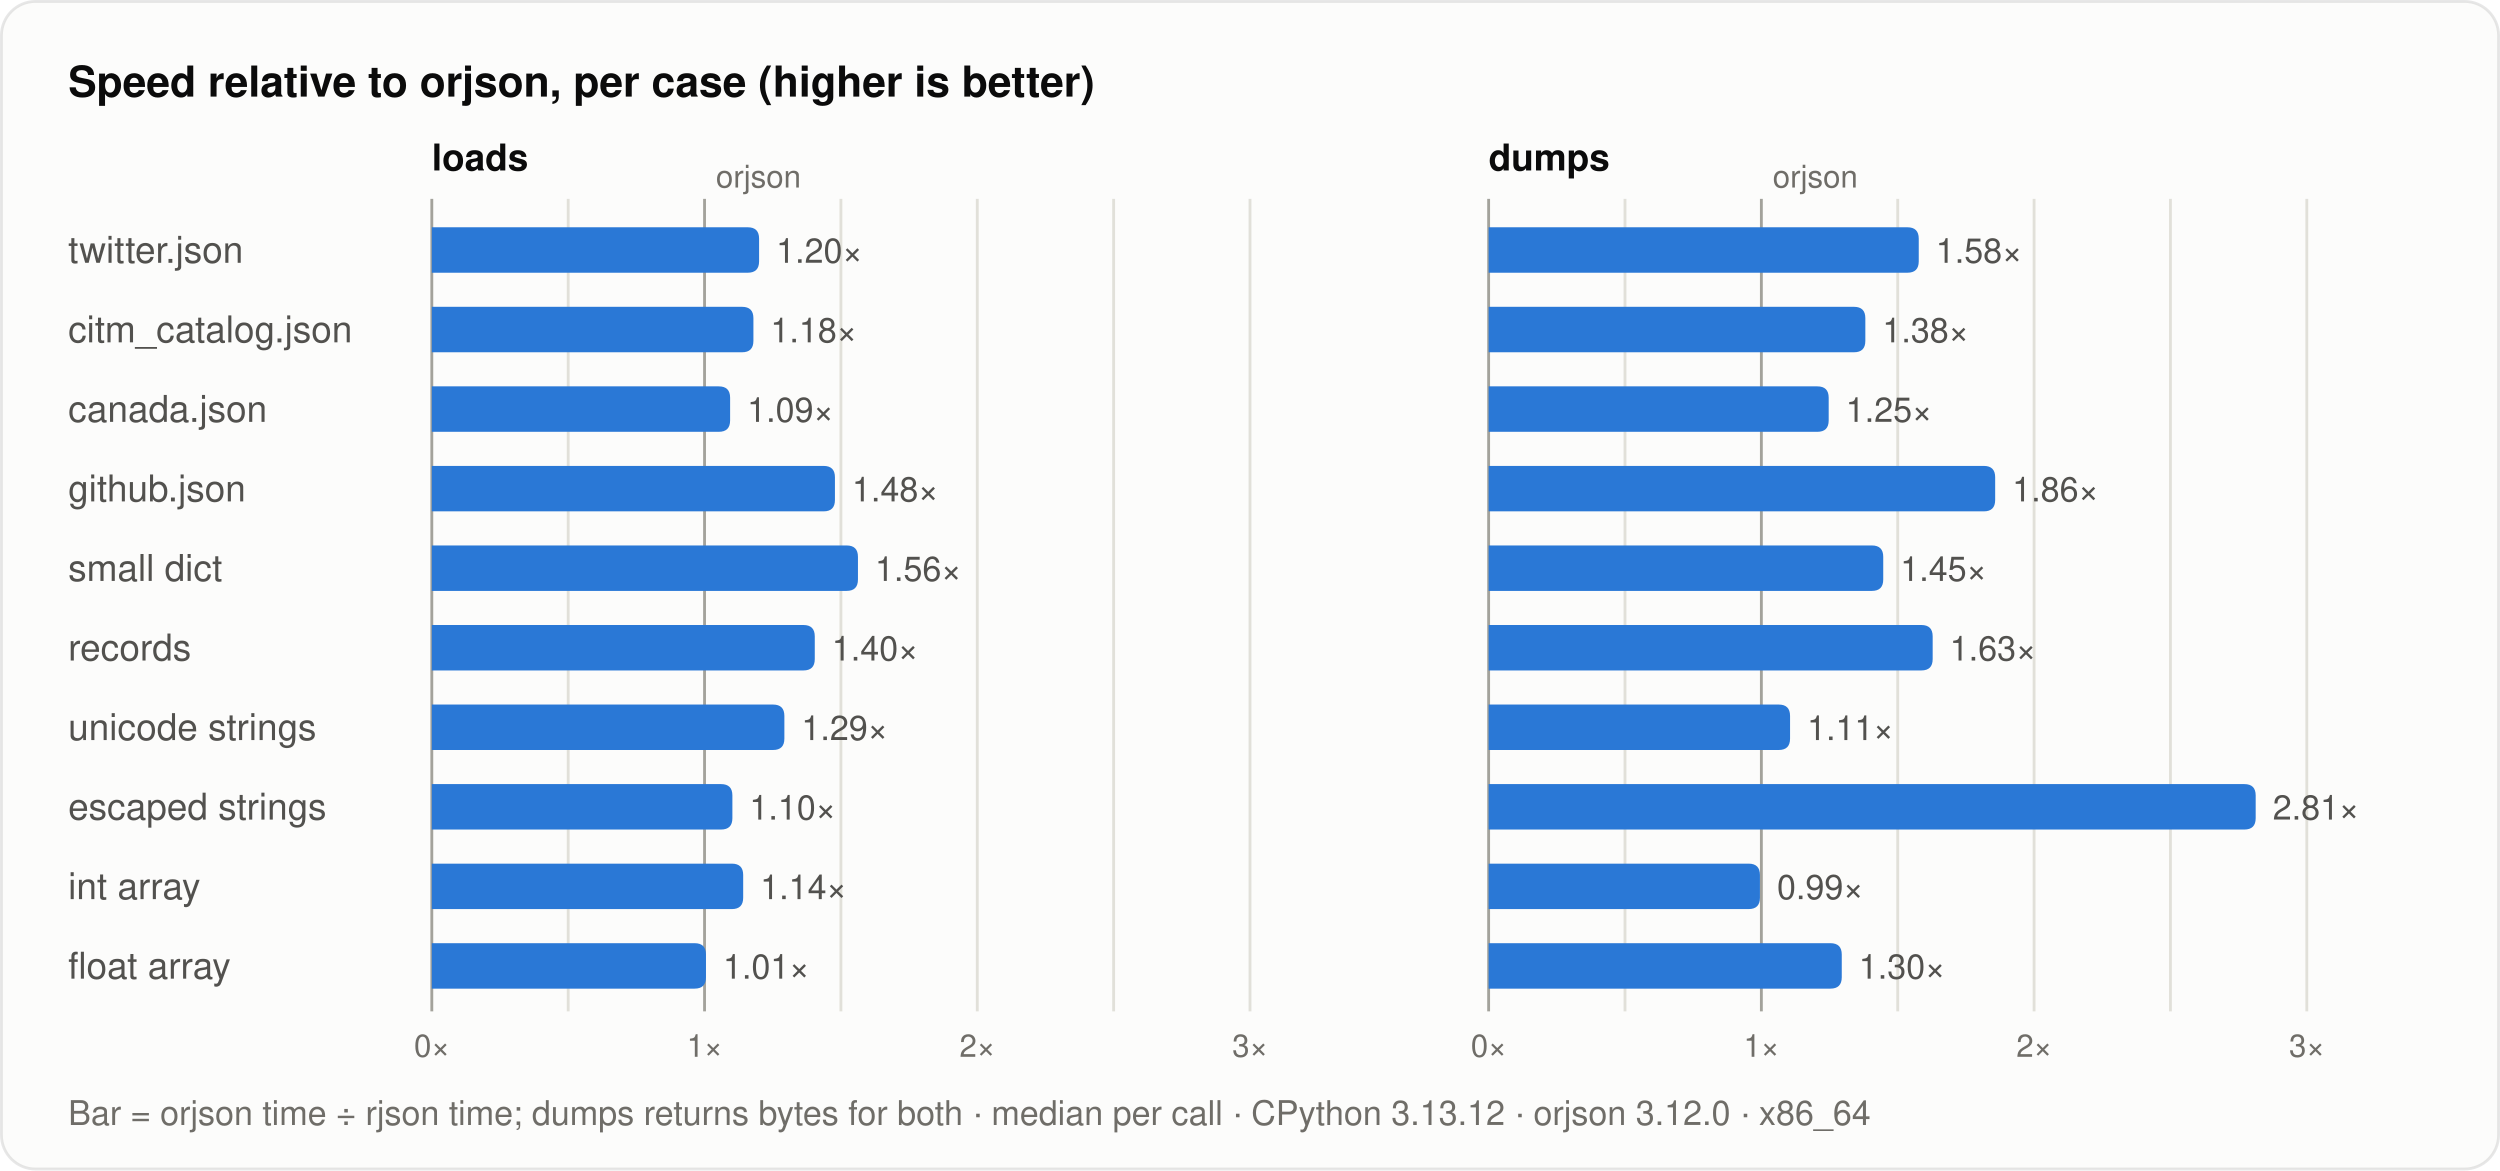
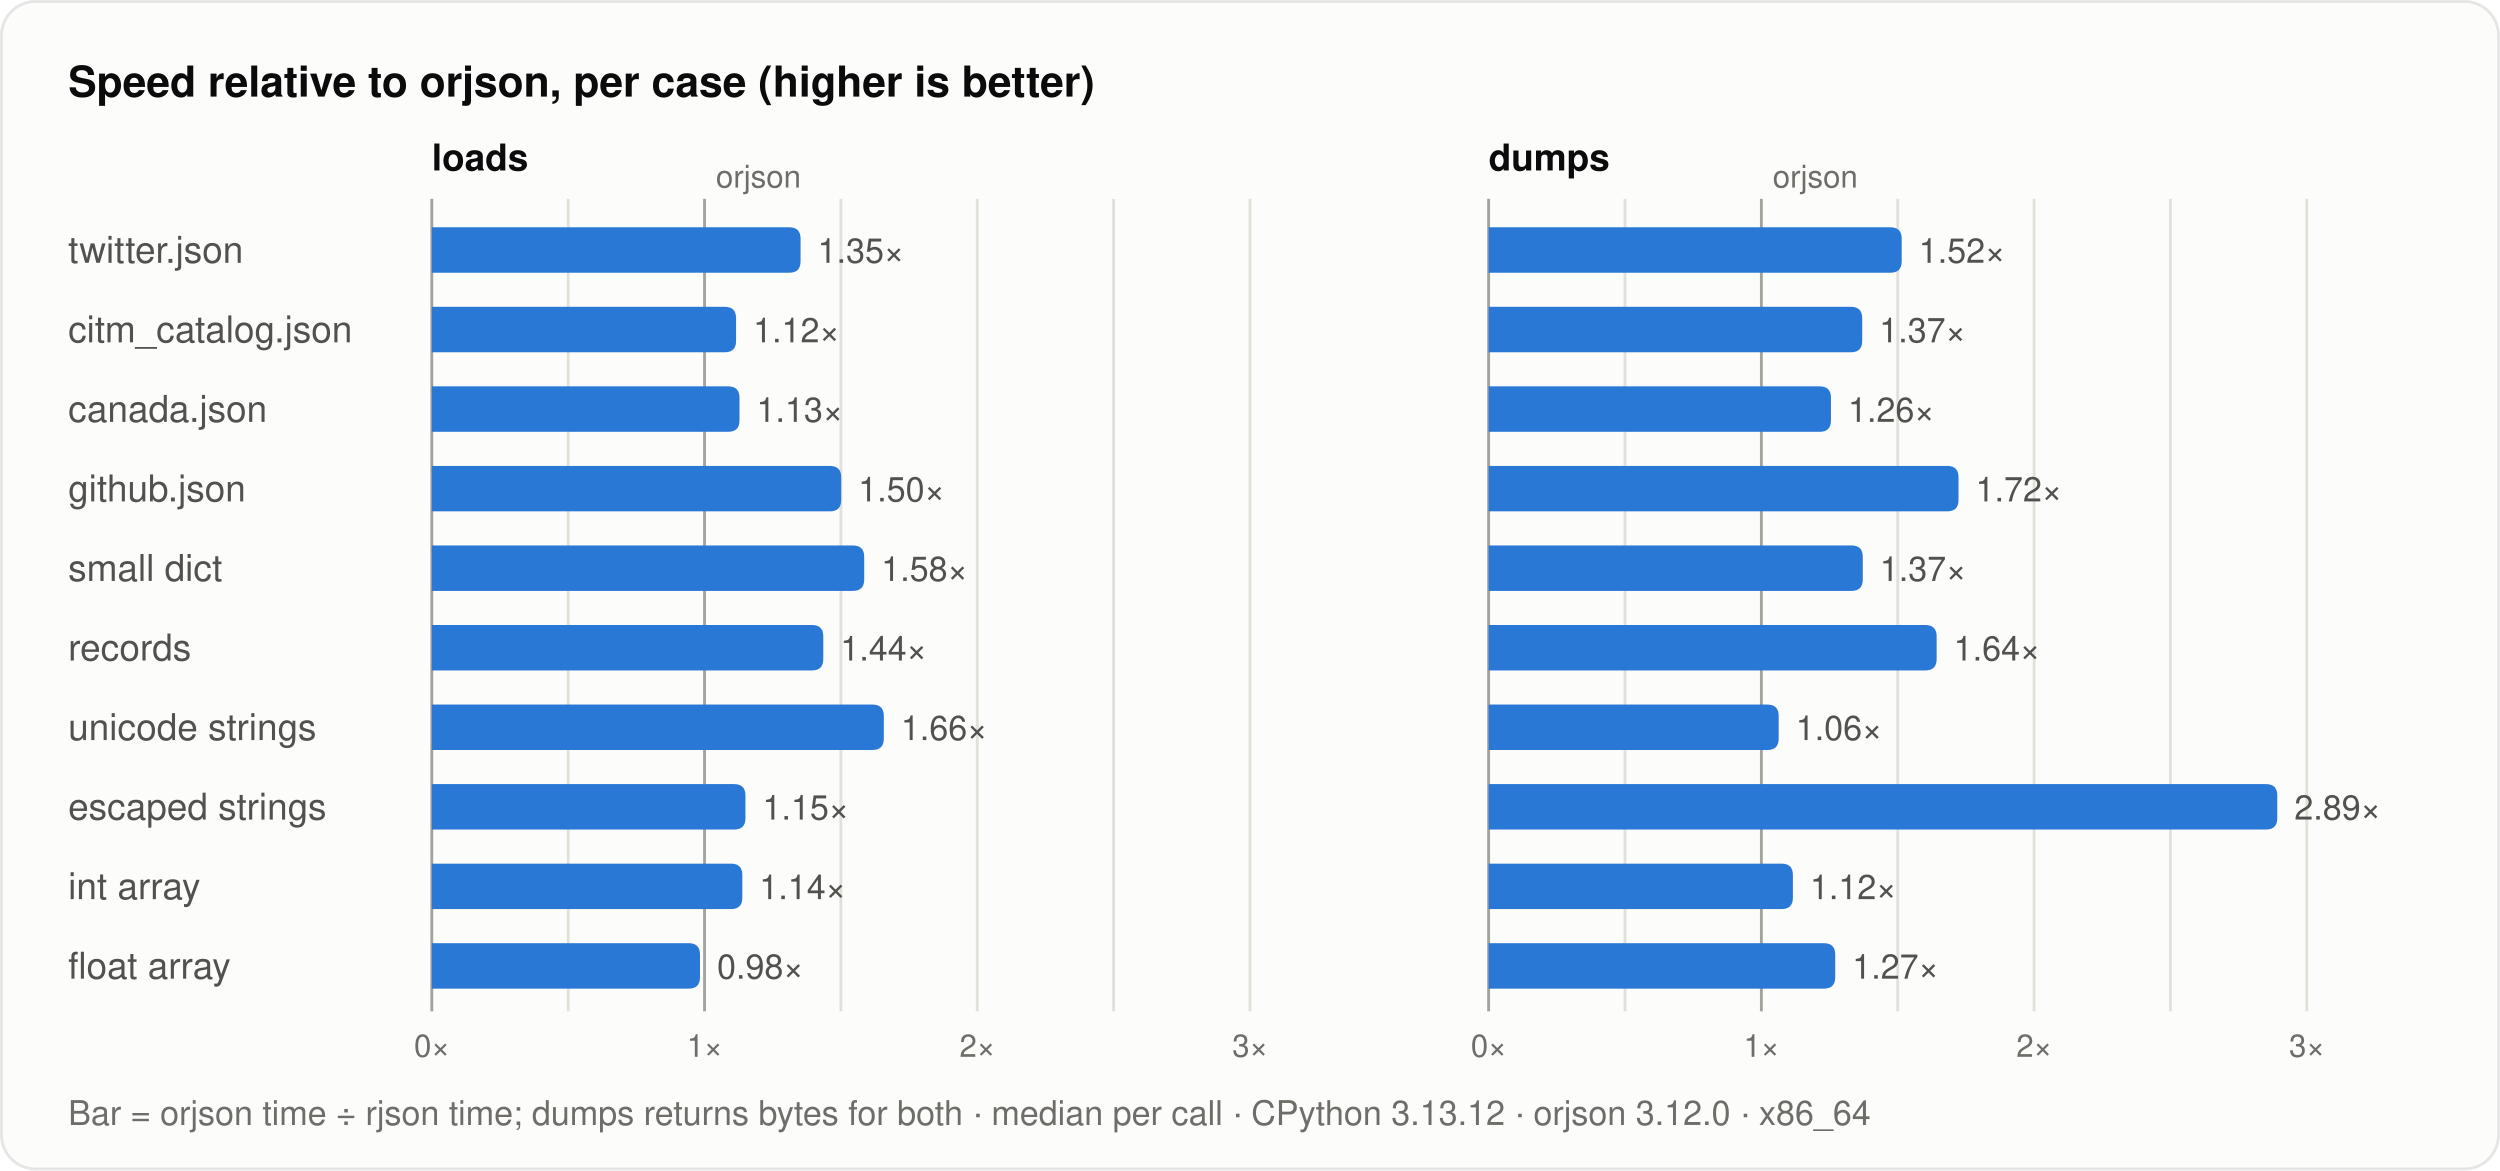
<svg xmlns="http://www.w3.org/2000/svg" width="880" height="412" viewBox="0 0 880 412" role="img" aria-label="rjson speed relative to orjson per benchmark case, loads and dumps">
  <rect x="0.5" y="0.5" width="879" height="411" rx="12" fill="#fcfcfb" stroke="rgba(11,11,11,0.10)" />
  <text x="24.0" y="34.0" font-family="system-ui, -apple-system, &quot;Segoe UI&quot;, Helvetica, Arial, sans-serif" font-size="15" font-weight="600" fill="#0b0b0b" text-anchor="start">Speed relative to orjson, per case (higher is better)</text>
  <text x="24.0" y="92.5" font-family="system-ui, -apple-system, &quot;Segoe UI&quot;, Helvetica, Arial, sans-serif" font-size="13" font-weight="400" fill="#52514e" text-anchor="start">twitter.json</text>
  <text x="24.0" y="120.5" font-family="system-ui, -apple-system, &quot;Segoe UI&quot;, Helvetica, Arial, sans-serif" font-size="13" font-weight="400" fill="#52514e" text-anchor="start">citm_catalog.json</text>
  <text x="24.0" y="148.5" font-family="system-ui, -apple-system, &quot;Segoe UI&quot;, Helvetica, Arial, sans-serif" font-size="13" font-weight="400" fill="#52514e" text-anchor="start">canada.json</text>
  <text x="24.0" y="176.5" font-family="system-ui, -apple-system, &quot;Segoe UI&quot;, Helvetica, Arial, sans-serif" font-size="13" font-weight="400" fill="#52514e" text-anchor="start">github.json</text>
  <text x="24.0" y="204.5" font-family="system-ui, -apple-system, &quot;Segoe UI&quot;, Helvetica, Arial, sans-serif" font-size="13" font-weight="400" fill="#52514e" text-anchor="start">small dict</text>
  <text x="24.0" y="232.5" font-family="system-ui, -apple-system, &quot;Segoe UI&quot;, Helvetica, Arial, sans-serif" font-size="13" font-weight="400" fill="#52514e" text-anchor="start">records</text>
  <text x="24.0" y="260.5" font-family="system-ui, -apple-system, &quot;Segoe UI&quot;, Helvetica, Arial, sans-serif" font-size="13" font-weight="400" fill="#52514e" text-anchor="start">unicode strings</text>
  <text x="24.0" y="288.5" font-family="system-ui, -apple-system, &quot;Segoe UI&quot;, Helvetica, Arial, sans-serif" font-size="13" font-weight="400" fill="#52514e" text-anchor="start">escaped strings</text>
  <text x="24.0" y="316.5" font-family="system-ui, -apple-system, &quot;Segoe UI&quot;, Helvetica, Arial, sans-serif" font-size="13" font-weight="400" fill="#52514e" text-anchor="start">int array</text>
  <text x="24.0" y="344.5" font-family="system-ui, -apple-system, &quot;Segoe UI&quot;, Helvetica, Arial, sans-serif" font-size="13" font-weight="400" fill="#52514e" text-anchor="start">float array</text>
  <text x="152.0" y="60.0" font-family="system-ui, -apple-system, &quot;Segoe UI&quot;, Helvetica, Arial, sans-serif" font-size="13" font-weight="600" fill="#0b0b0b" text-anchor="start">loads</text>
  <line x1="152.0" y1="70" x2="152.0" y2="356" stroke="#a3a29b" stroke-width="1" />
  <text x="152.0" y="372.0" font-family="system-ui, -apple-system, &quot;Segoe UI&quot;, Helvetica, Arial, sans-serif" font-size="11" font-weight="400" fill="#6f6d68" text-anchor="middle" style="font-variant-numeric: tabular-nums">0×</text>
  <line x1="200.0" y1="70" x2="200.0" y2="356" stroke="#e1e0d9" stroke-width="1" />
  <line x1="248.0" y1="70" x2="248.0" y2="356" stroke="#a3a29b" stroke-width="1" />
  <text x="248.0" y="372.0" font-family="system-ui, -apple-system, &quot;Segoe UI&quot;, Helvetica, Arial, sans-serif" font-size="11" font-weight="400" fill="#6f6d68" text-anchor="middle" style="font-variant-numeric: tabular-nums">1×</text>
  <line x1="296.0" y1="70" x2="296.0" y2="356" stroke="#e1e0d9" stroke-width="1" />
  <line x1="344.0" y1="70" x2="344.0" y2="356" stroke="#e1e0d9" stroke-width="1" />
  <text x="344.0" y="372.0" font-family="system-ui, -apple-system, &quot;Segoe UI&quot;, Helvetica, Arial, sans-serif" font-size="11" font-weight="400" fill="#6f6d68" text-anchor="middle" style="font-variant-numeric: tabular-nums">2×</text>
  <line x1="392.0" y1="70" x2="392.0" y2="356" stroke="#e1e0d9" stroke-width="1" />
  <line x1="440.0" y1="70" x2="440.0" y2="356" stroke="#e1e0d9" stroke-width="1" />
  <text x="440.0" y="372.0" font-family="system-ui, -apple-system, &quot;Segoe UI&quot;, Helvetica, Arial, sans-serif" font-size="11" font-weight="400" fill="#6f6d68" text-anchor="middle" style="font-variant-numeric: tabular-nums">3×</text>
  <text x="252.0" y="66.0" font-family="system-ui, -apple-system, &quot;Segoe UI&quot;, Helvetica, Arial, sans-serif" font-size="11" font-weight="400" fill="#6f6d68" text-anchor="start">orjson</text>
-   <path d="M152.0,80.0 H263.2 Q267.2,80.0 267.2,84.0 V92.0 Q267.2,96.0 263.2,96.0 H152.0 Z" fill="#2a78d6" />
-   <text x="273.2" y="92.5" font-family="system-ui, -apple-system, &quot;Segoe UI&quot;, Helvetica, Arial, sans-serif" font-size="12" font-weight="400" fill="#52514e" text-anchor="start" style="font-variant-numeric: tabular-nums">1.20×</text>
-   <path d="M152.0,108.0 H261.2 Q265.2,108.0 265.2,112.0 V120.0 Q265.2,124.0 261.2,124.0 H152.0 Z" fill="#2a78d6" />
-   <text x="271.2" y="120.5" font-family="system-ui, -apple-system, &quot;Segoe UI&quot;, Helvetica, Arial, sans-serif" font-size="12" font-weight="400" fill="#52514e" text-anchor="start" style="font-variant-numeric: tabular-nums">1.18×</text>
-   <path d="M152.0,136.0 H253.0 Q257.0,136.0 257.0,140.0 V148.0 Q257.0,152.0 253.0,152.0 H152.0 Z" fill="#2a78d6" />
-   <text x="263.0" y="148.5" font-family="system-ui, -apple-system, &quot;Segoe UI&quot;, Helvetica, Arial, sans-serif" font-size="12" font-weight="400" fill="#52514e" text-anchor="start" style="font-variant-numeric: tabular-nums">1.09×</text>
-   <path d="M152.0,164.0 H289.9 Q293.9,164.0 293.9,168.0 V176.0 Q293.9,180.0 289.9,180.0 H152.0 Z" fill="#2a78d6" />
-   <text x="299.9" y="176.5" font-family="system-ui, -apple-system, &quot;Segoe UI&quot;, Helvetica, Arial, sans-serif" font-size="12" font-weight="400" fill="#52514e" text-anchor="start" style="font-variant-numeric: tabular-nums">1.48×</text>
-   <path d="M152.0,192.0 H298.0 Q302.0,192.0 302.0,196.0 V204.0 Q302.0,208.0 298.0,208.0 H152.0 Z" fill="#2a78d6" />
-   <text x="308.0" y="204.5" font-family="system-ui, -apple-system, &quot;Segoe UI&quot;, Helvetica, Arial, sans-serif" font-size="12" font-weight="400" fill="#52514e" text-anchor="start" style="font-variant-numeric: tabular-nums">1.56×</text>
-   <path d="M152.0,220.0 H282.8 Q286.8,220.0 286.8,224.0 V232.0 Q286.8,236.0 282.8,236.0 H152.0 Z" fill="#2a78d6" />
-   <text x="292.8" y="232.5" font-family="system-ui, -apple-system, &quot;Segoe UI&quot;, Helvetica, Arial, sans-serif" font-size="12" font-weight="400" fill="#52514e" text-anchor="start" style="font-variant-numeric: tabular-nums">1.40×</text>
-   <path d="M152.0,248.0 H272.1 Q276.1,248.0 276.1,252.0 V260.0 Q276.1,264.0 272.1,264.0 H152.0 Z" fill="#2a78d6" />
-   <text x="282.1" y="260.5" font-family="system-ui, -apple-system, &quot;Segoe UI&quot;, Helvetica, Arial, sans-serif" font-size="12" font-weight="400" fill="#52514e" text-anchor="start" style="font-variant-numeric: tabular-nums">1.29×</text>
-   <path d="M152.0,276.0 H253.8 Q257.8,276.0 257.8,280.0 V288.0 Q257.8,292.0 253.8,292.0 H152.0 Z" fill="#2a78d6" />
-   <text x="263.8" y="288.5" font-family="system-ui, -apple-system, &quot;Segoe UI&quot;, Helvetica, Arial, sans-serif" font-size="12" font-weight="400" fill="#52514e" text-anchor="start" style="font-variant-numeric: tabular-nums">1.10×</text>
-   <path d="M152.0,304.0 H257.6 Q261.6,304.0 261.6,308.0 V316.0 Q261.6,320.0 257.6,320.0 H152.0 Z" fill="#2a78d6" />
-   <text x="267.6" y="316.5" font-family="system-ui, -apple-system, &quot;Segoe UI&quot;, Helvetica, Arial, sans-serif" font-size="12" font-weight="400" fill="#52514e" text-anchor="start" style="font-variant-numeric: tabular-nums">1.14×</text>
-   <path d="M152.0,332.0 H244.5 Q248.5,332.0 248.5,336.0 V344.0 Q248.5,348.0 244.5,348.0 H152.0 Z" fill="#2a78d6" />
-   <text x="254.5" y="344.5" font-family="system-ui, -apple-system, &quot;Segoe UI&quot;, Helvetica, Arial, sans-serif" font-size="12" font-weight="400" fill="#52514e" text-anchor="start" style="font-variant-numeric: tabular-nums">1.01×</text>
+   <path d="M152.0,80.0 H277.8 Q281.8,80.0 281.8,84.0 V92.0 Q281.8,96.0 277.8,96.0 H152.0 Z" fill="#2a78d6" />
+   <text x="287.8" y="92.5" font-family="system-ui, -apple-system, &quot;Segoe UI&quot;, Helvetica, Arial, sans-serif" font-size="12" font-weight="400" fill="#52514e" text-anchor="start" style="font-variant-numeric: tabular-nums">1.35×</text>
+   <path d="M152.0,108.0 H255.1 Q259.1,108.0 259.1,112.0 V120.0 Q259.1,124.0 255.1,124.0 H152.0 Z" fill="#2a78d6" />
+   <text x="265.1" y="120.5" font-family="system-ui, -apple-system, &quot;Segoe UI&quot;, Helvetica, Arial, sans-serif" font-size="12" font-weight="400" fill="#52514e" text-anchor="start" style="font-variant-numeric: tabular-nums">1.12×</text>
+   <path d="M152.0,136.0 H256.3 Q260.3,136.0 260.3,140.0 V148.0 Q260.3,152.0 256.3,152.0 H152.0 Z" fill="#2a78d6" />
+   <text x="266.3" y="148.5" font-family="system-ui, -apple-system, &quot;Segoe UI&quot;, Helvetica, Arial, sans-serif" font-size="12" font-weight="400" fill="#52514e" text-anchor="start" style="font-variant-numeric: tabular-nums">1.13×</text>
+   <path d="M152.0,164.0 H292.1 Q296.1,164.0 296.1,168.0 V176.0 Q296.1,180.0 292.1,180.0 H152.0 Z" fill="#2a78d6" />
+   <text x="302.1" y="176.5" font-family="system-ui, -apple-system, &quot;Segoe UI&quot;, Helvetica, Arial, sans-serif" font-size="12" font-weight="400" fill="#52514e" text-anchor="start" style="font-variant-numeric: tabular-nums">1.50×</text>
+   <path d="M152.0,192.0 H300.2 Q304.2,192.0 304.2,196.0 V204.0 Q304.2,208.0 300.2,208.0 H152.0 Z" fill="#2a78d6" />
+   <text x="310.2" y="204.5" font-family="system-ui, -apple-system, &quot;Segoe UI&quot;, Helvetica, Arial, sans-serif" font-size="12" font-weight="400" fill="#52514e" text-anchor="start" style="font-variant-numeric: tabular-nums">1.58×</text>
+   <path d="M152.0,220.0 H285.8 Q289.8,220.0 289.8,224.0 V232.0 Q289.8,236.0 285.8,236.0 H152.0 Z" fill="#2a78d6" />
+   <text x="295.8" y="232.5" font-family="system-ui, -apple-system, &quot;Segoe UI&quot;, Helvetica, Arial, sans-serif" font-size="12" font-weight="400" fill="#52514e" text-anchor="start" style="font-variant-numeric: tabular-nums">1.44×</text>
+   <path d="M152.0,248.0 H307.1 Q311.1,248.0 311.1,252.0 V260.0 Q311.1,264.0 307.1,264.0 H152.0 Z" fill="#2a78d6" />
+   <text x="317.1" y="260.5" font-family="system-ui, -apple-system, &quot;Segoe UI&quot;, Helvetica, Arial, sans-serif" font-size="12" font-weight="400" fill="#52514e" text-anchor="start" style="font-variant-numeric: tabular-nums">1.66×</text>
+   <path d="M152.0,276.0 H258.4 Q262.4,276.0 262.4,280.0 V288.0 Q262.4,292.0 258.4,292.0 H152.0 Z" fill="#2a78d6" />
+   <text x="268.4" y="288.5" font-family="system-ui, -apple-system, &quot;Segoe UI&quot;, Helvetica, Arial, sans-serif" font-size="12" font-weight="400" fill="#52514e" text-anchor="start" style="font-variant-numeric: tabular-nums">1.15×</text>
+   <path d="M152.0,304.0 H257.3 Q261.3,304.0 261.3,308.0 V316.0 Q261.3,320.0 257.3,320.0 H152.0 Z" fill="#2a78d6" />
+   <text x="267.3" y="316.5" font-family="system-ui, -apple-system, &quot;Segoe UI&quot;, Helvetica, Arial, sans-serif" font-size="12" font-weight="400" fill="#52514e" text-anchor="start" style="font-variant-numeric: tabular-nums">1.14×</text>
+   <path d="M152.0,332.0 H242.4 Q246.4,332.0 246.4,336.0 V344.0 Q246.4,348.0 242.4,348.0 H152.0 Z" fill="#2a78d6" />
+   <text x="252.4" y="344.5" font-family="system-ui, -apple-system, &quot;Segoe UI&quot;, Helvetica, Arial, sans-serif" font-size="12" font-weight="400" fill="#52514e" text-anchor="start" style="font-variant-numeric: tabular-nums">0.98×</text>
  <text x="524.0" y="60.0" font-family="system-ui, -apple-system, &quot;Segoe UI&quot;, Helvetica, Arial, sans-serif" font-size="13" font-weight="600" fill="#0b0b0b" text-anchor="start">dumps</text>
  <line x1="524.0" y1="70" x2="524.0" y2="356" stroke="#a3a29b" stroke-width="1" />
  <text x="524.0" y="372.0" font-family="system-ui, -apple-system, &quot;Segoe UI&quot;, Helvetica, Arial, sans-serif" font-size="11" font-weight="400" fill="#6f6d68" text-anchor="middle" style="font-variant-numeric: tabular-nums">0×</text>
  <line x1="572.0" y1="70" x2="572.0" y2="356" stroke="#e1e0d9" stroke-width="1" />
  <line x1="620.0" y1="70" x2="620.0" y2="356" stroke="#a3a29b" stroke-width="1" />
  <text x="620.0" y="372.0" font-family="system-ui, -apple-system, &quot;Segoe UI&quot;, Helvetica, Arial, sans-serif" font-size="11" font-weight="400" fill="#6f6d68" text-anchor="middle" style="font-variant-numeric: tabular-nums">1×</text>
  <line x1="668.0" y1="70" x2="668.0" y2="356" stroke="#e1e0d9" stroke-width="1" />
  <line x1="716.0" y1="70" x2="716.0" y2="356" stroke="#e1e0d9" stroke-width="1" />
  <text x="716.0" y="372.0" font-family="system-ui, -apple-system, &quot;Segoe UI&quot;, Helvetica, Arial, sans-serif" font-size="11" font-weight="400" fill="#6f6d68" text-anchor="middle" style="font-variant-numeric: tabular-nums">2×</text>
  <line x1="764.0" y1="70" x2="764.0" y2="356" stroke="#e1e0d9" stroke-width="1" />
  <line x1="812.0" y1="70" x2="812.0" y2="356" stroke="#e1e0d9" stroke-width="1" />
  <text x="812.0" y="372.0" font-family="system-ui, -apple-system, &quot;Segoe UI&quot;, Helvetica, Arial, sans-serif" font-size="11" font-weight="400" fill="#6f6d68" text-anchor="middle" style="font-variant-numeric: tabular-nums">3×</text>
  <text x="624.0" y="66.0" font-family="system-ui, -apple-system, &quot;Segoe UI&quot;, Helvetica, Arial, sans-serif" font-size="11" font-weight="400" fill="#6f6d68" text-anchor="start">orjson</text>
-   <path d="M524.0,80.0 H671.4 Q675.4,80.0 675.4,84.0 V92.0 Q675.4,96.0 671.4,96.0 H524.0 Z" fill="#2a78d6" />
-   <text x="681.4" y="92.5" font-family="system-ui, -apple-system, &quot;Segoe UI&quot;, Helvetica, Arial, sans-serif" font-size="12" font-weight="400" fill="#52514e" text-anchor="start" style="font-variant-numeric: tabular-nums">1.58×</text>
-   <path d="M524.0,108.0 H652.6 Q656.6,108.0 656.6,112.0 V120.0 Q656.6,124.0 652.6,124.0 H524.0 Z" fill="#2a78d6" />
-   <text x="662.6" y="120.5" font-family="system-ui, -apple-system, &quot;Segoe UI&quot;, Helvetica, Arial, sans-serif" font-size="12" font-weight="400" fill="#52514e" text-anchor="start" style="font-variant-numeric: tabular-nums">1.38×</text>
-   <path d="M524.0,136.0 H639.7 Q643.7,136.0 643.7,140.0 V148.0 Q643.7,152.0 639.7,152.0 H524.0 Z" fill="#2a78d6" />
-   <text x="649.7" y="148.5" font-family="system-ui, -apple-system, &quot;Segoe UI&quot;, Helvetica, Arial, sans-serif" font-size="12" font-weight="400" fill="#52514e" text-anchor="start" style="font-variant-numeric: tabular-nums">1.25×</text>
-   <path d="M524.0,164.0 H698.3 Q702.3,164.0 702.3,168.0 V176.0 Q702.3,180.0 698.3,180.0 H524.0 Z" fill="#2a78d6" />
-   <text x="708.3" y="176.5" font-family="system-ui, -apple-system, &quot;Segoe UI&quot;, Helvetica, Arial, sans-serif" font-size="12" font-weight="400" fill="#52514e" text-anchor="start" style="font-variant-numeric: tabular-nums">1.86×</text>
-   <path d="M524.0,192.0 H658.9 Q662.9,192.0 662.9,196.0 V204.0 Q662.9,208.0 658.9,208.0 H524.0 Z" fill="#2a78d6" />
-   <text x="668.9" y="204.5" font-family="system-ui, -apple-system, &quot;Segoe UI&quot;, Helvetica, Arial, sans-serif" font-size="12" font-weight="400" fill="#52514e" text-anchor="start" style="font-variant-numeric: tabular-nums">1.45×</text>
-   <path d="M524.0,220.0 H676.3 Q680.3,220.0 680.3,224.0 V232.0 Q680.3,236.0 676.3,236.0 H524.0 Z" fill="#2a78d6" />
-   <text x="686.3" y="232.5" font-family="system-ui, -apple-system, &quot;Segoe UI&quot;, Helvetica, Arial, sans-serif" font-size="12" font-weight="400" fill="#52514e" text-anchor="start" style="font-variant-numeric: tabular-nums">1.63×</text>
-   <path d="M524.0,248.0 H626.1 Q630.1,248.0 630.1,252.0 V260.0 Q630.1,264.0 626.1,264.0 H524.0 Z" fill="#2a78d6" />
-   <text x="636.1" y="260.5" font-family="system-ui, -apple-system, &quot;Segoe UI&quot;, Helvetica, Arial, sans-serif" font-size="12" font-weight="400" fill="#52514e" text-anchor="start" style="font-variant-numeric: tabular-nums">1.11×</text>
-   <path d="M524.0,276.0 H790.0 Q794.0,276.0 794.0,280.0 V288.0 Q794.0,292.0 790.0,292.0 H524.0 Z" fill="#2a78d6" />
-   <text x="800.0" y="288.5" font-family="system-ui, -apple-system, &quot;Segoe UI&quot;, Helvetica, Arial, sans-serif" font-size="12" font-weight="400" fill="#52514e" text-anchor="start" style="font-variant-numeric: tabular-nums">2.81×</text>
-   <path d="M524.0,304.0 H615.5 Q619.5,304.0 619.5,308.0 V316.0 Q619.5,320.0 615.5,320.0 H524.0 Z" fill="#2a78d6" />
-   <text x="625.5" y="316.5" font-family="system-ui, -apple-system, &quot;Segoe UI&quot;, Helvetica, Arial, sans-serif" font-size="12" font-weight="400" fill="#52514e" text-anchor="start" style="font-variant-numeric: tabular-nums">0.99×</text>
-   <path d="M524.0,332.0 H644.3 Q648.3,332.0 648.3,336.0 V344.0 Q648.3,348.0 644.3,348.0 H524.0 Z" fill="#2a78d6" />
-   <text x="654.3" y="344.5" font-family="system-ui, -apple-system, &quot;Segoe UI&quot;, Helvetica, Arial, sans-serif" font-size="12" font-weight="400" fill="#52514e" text-anchor="start" style="font-variant-numeric: tabular-nums">1.30×</text>
+   <path d="M524.0,80.0 H665.4 Q669.4,80.0 669.4,84.0 V92.0 Q669.4,96.0 665.4,96.0 H524.0 Z" fill="#2a78d6" />
+   <text x="675.4" y="92.5" font-family="system-ui, -apple-system, &quot;Segoe UI&quot;, Helvetica, Arial, sans-serif" font-size="12" font-weight="400" fill="#52514e" text-anchor="start" style="font-variant-numeric: tabular-nums">1.52×</text>
+   <path d="M524.0,108.0 H651.5 Q655.5,108.0 655.5,112.0 V120.0 Q655.5,124.0 651.5,124.0 H524.0 Z" fill="#2a78d6" />
+   <text x="661.5" y="120.5" font-family="system-ui, -apple-system, &quot;Segoe UI&quot;, Helvetica, Arial, sans-serif" font-size="12" font-weight="400" fill="#52514e" text-anchor="start" style="font-variant-numeric: tabular-nums">1.37×</text>
+   <path d="M524.0,136.0 H640.5 Q644.5,136.0 644.5,140.0 V148.0 Q644.5,152.0 640.5,152.0 H524.0 Z" fill="#2a78d6" />
+   <text x="650.5" y="148.5" font-family="system-ui, -apple-system, &quot;Segoe UI&quot;, Helvetica, Arial, sans-serif" font-size="12" font-weight="400" fill="#52514e" text-anchor="start" style="font-variant-numeric: tabular-nums">1.26×</text>
+   <path d="M524.0,164.0 H685.4 Q689.4,164.0 689.4,168.0 V176.0 Q689.4,180.0 685.4,180.0 H524.0 Z" fill="#2a78d6" />
+   <text x="695.4" y="176.5" font-family="system-ui, -apple-system, &quot;Segoe UI&quot;, Helvetica, Arial, sans-serif" font-size="12" font-weight="400" fill="#52514e" text-anchor="start" style="font-variant-numeric: tabular-nums">1.72×</text>
+   <path d="M524.0,192.0 H651.7 Q655.7,192.0 655.7,196.0 V204.0 Q655.7,208.0 651.7,208.0 H524.0 Z" fill="#2a78d6" />
+   <text x="661.7" y="204.5" font-family="system-ui, -apple-system, &quot;Segoe UI&quot;, Helvetica, Arial, sans-serif" font-size="12" font-weight="400" fill="#52514e" text-anchor="start" style="font-variant-numeric: tabular-nums">1.37×</text>
+   <path d="M524.0,220.0 H677.7 Q681.7,220.0 681.7,224.0 V232.0 Q681.7,236.0 677.7,236.0 H524.0 Z" fill="#2a78d6" />
+   <text x="687.7" y="232.5" font-family="system-ui, -apple-system, &quot;Segoe UI&quot;, Helvetica, Arial, sans-serif" font-size="12" font-weight="400" fill="#52514e" text-anchor="start" style="font-variant-numeric: tabular-nums">1.64×</text>
+   <path d="M524.0,248.0 H622.1 Q626.1,248.0 626.1,252.0 V260.0 Q626.1,264.0 622.1,264.0 H524.0 Z" fill="#2a78d6" />
+   <text x="632.1" y="260.5" font-family="system-ui, -apple-system, &quot;Segoe UI&quot;, Helvetica, Arial, sans-serif" font-size="12" font-weight="400" fill="#52514e" text-anchor="start" style="font-variant-numeric: tabular-nums">1.06×</text>
+   <path d="M524.0,276.0 H797.6 Q801.6,276.0 801.6,280.0 V288.0 Q801.6,292.0 797.6,292.0 H524.0 Z" fill="#2a78d6" />
+   <text x="807.6" y="288.5" font-family="system-ui, -apple-system, &quot;Segoe UI&quot;, Helvetica, Arial, sans-serif" font-size="12" font-weight="400" fill="#52514e" text-anchor="start" style="font-variant-numeric: tabular-nums">2.89×</text>
+   <path d="M524.0,304.0 H627.1 Q631.1,304.0 631.1,308.0 V316.0 Q631.1,320.0 627.1,320.0 H524.0 Z" fill="#2a78d6" />
+   <text x="637.1" y="316.5" font-family="system-ui, -apple-system, &quot;Segoe UI&quot;, Helvetica, Arial, sans-serif" font-size="12" font-weight="400" fill="#52514e" text-anchor="start" style="font-variant-numeric: tabular-nums">1.12×</text>
+   <path d="M524.0,332.0 H642.0 Q646.0,332.0 646.0,336.0 V344.0 Q646.0,348.0 642.0,348.0 H524.0 Z" fill="#2a78d6" />
+   <text x="652.0" y="344.5" font-family="system-ui, -apple-system, &quot;Segoe UI&quot;, Helvetica, Arial, sans-serif" font-size="12" font-weight="400" fill="#52514e" text-anchor="start" style="font-variant-numeric: tabular-nums">1.27×</text>
  <text x="24.0" y="396.0" font-family="system-ui, -apple-system, &quot;Segoe UI&quot;, Helvetica, Arial, sans-serif" font-size="12" font-weight="400" fill="#6f6d68" text-anchor="start">Bar = orjson time ÷ rjson time; dumps returns bytes for both · median per call · CPython 3.13.12 · orjson 3.12.0 · x86_64</text>
</svg>
